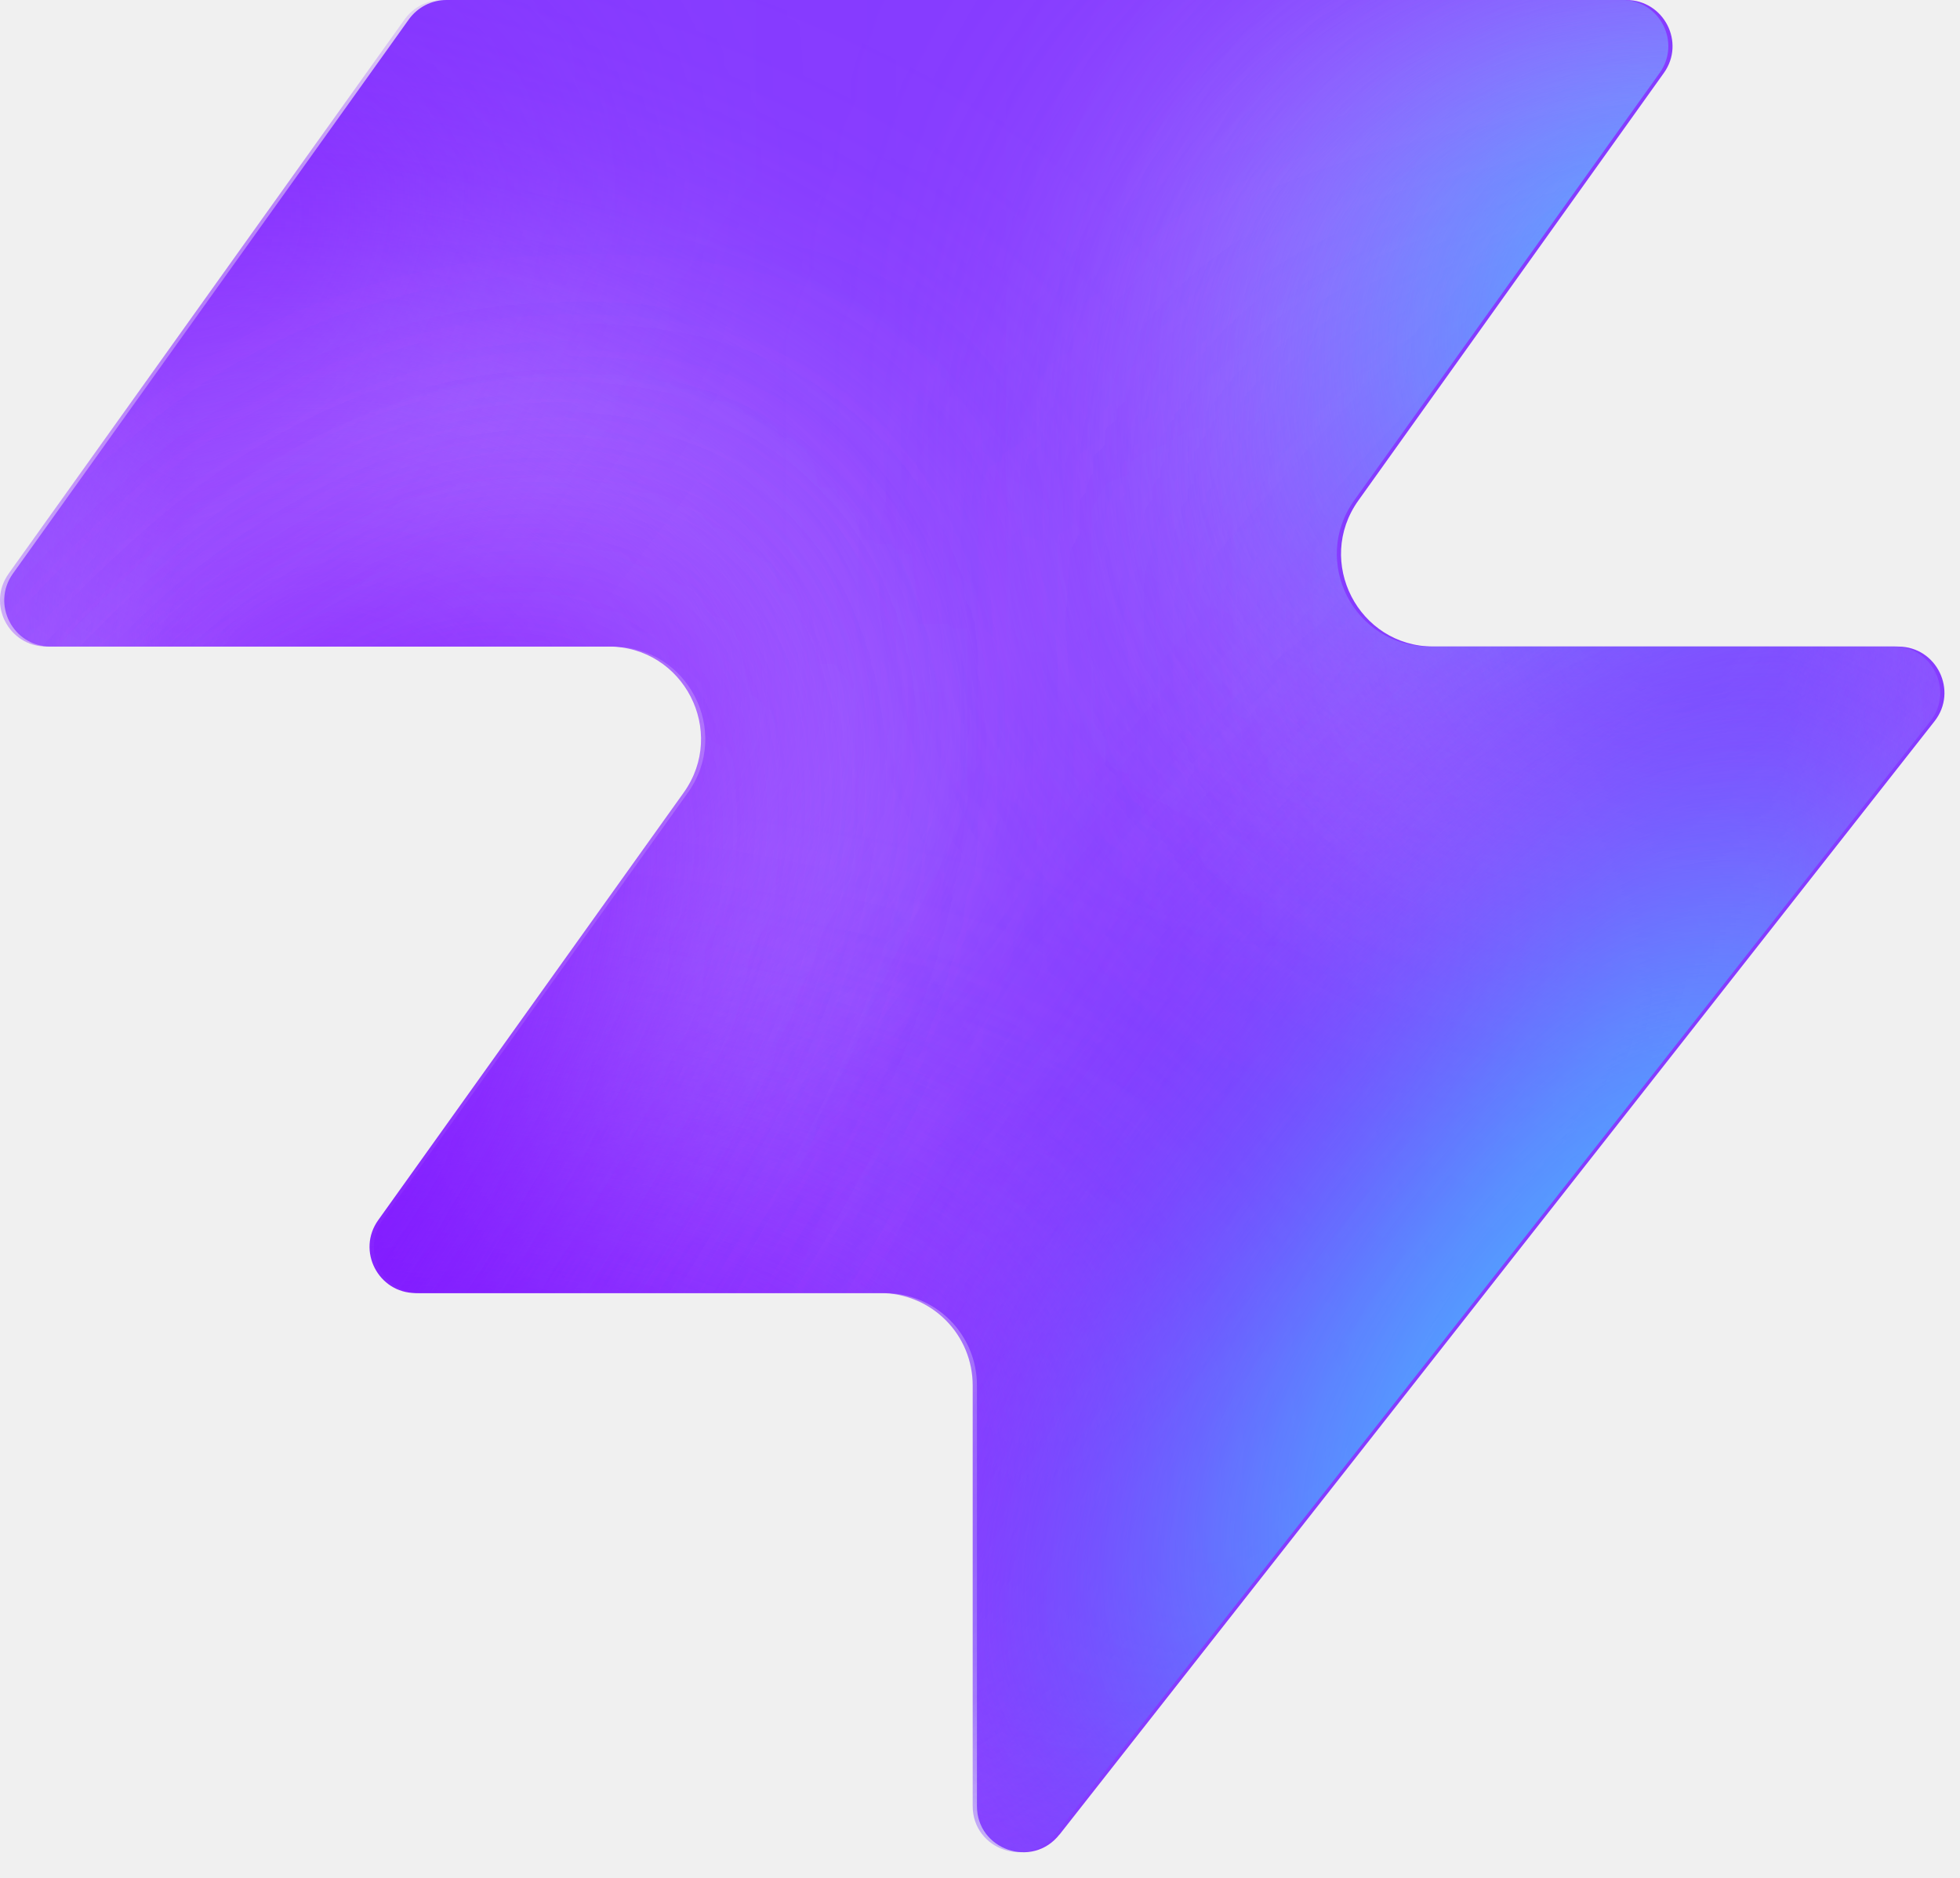
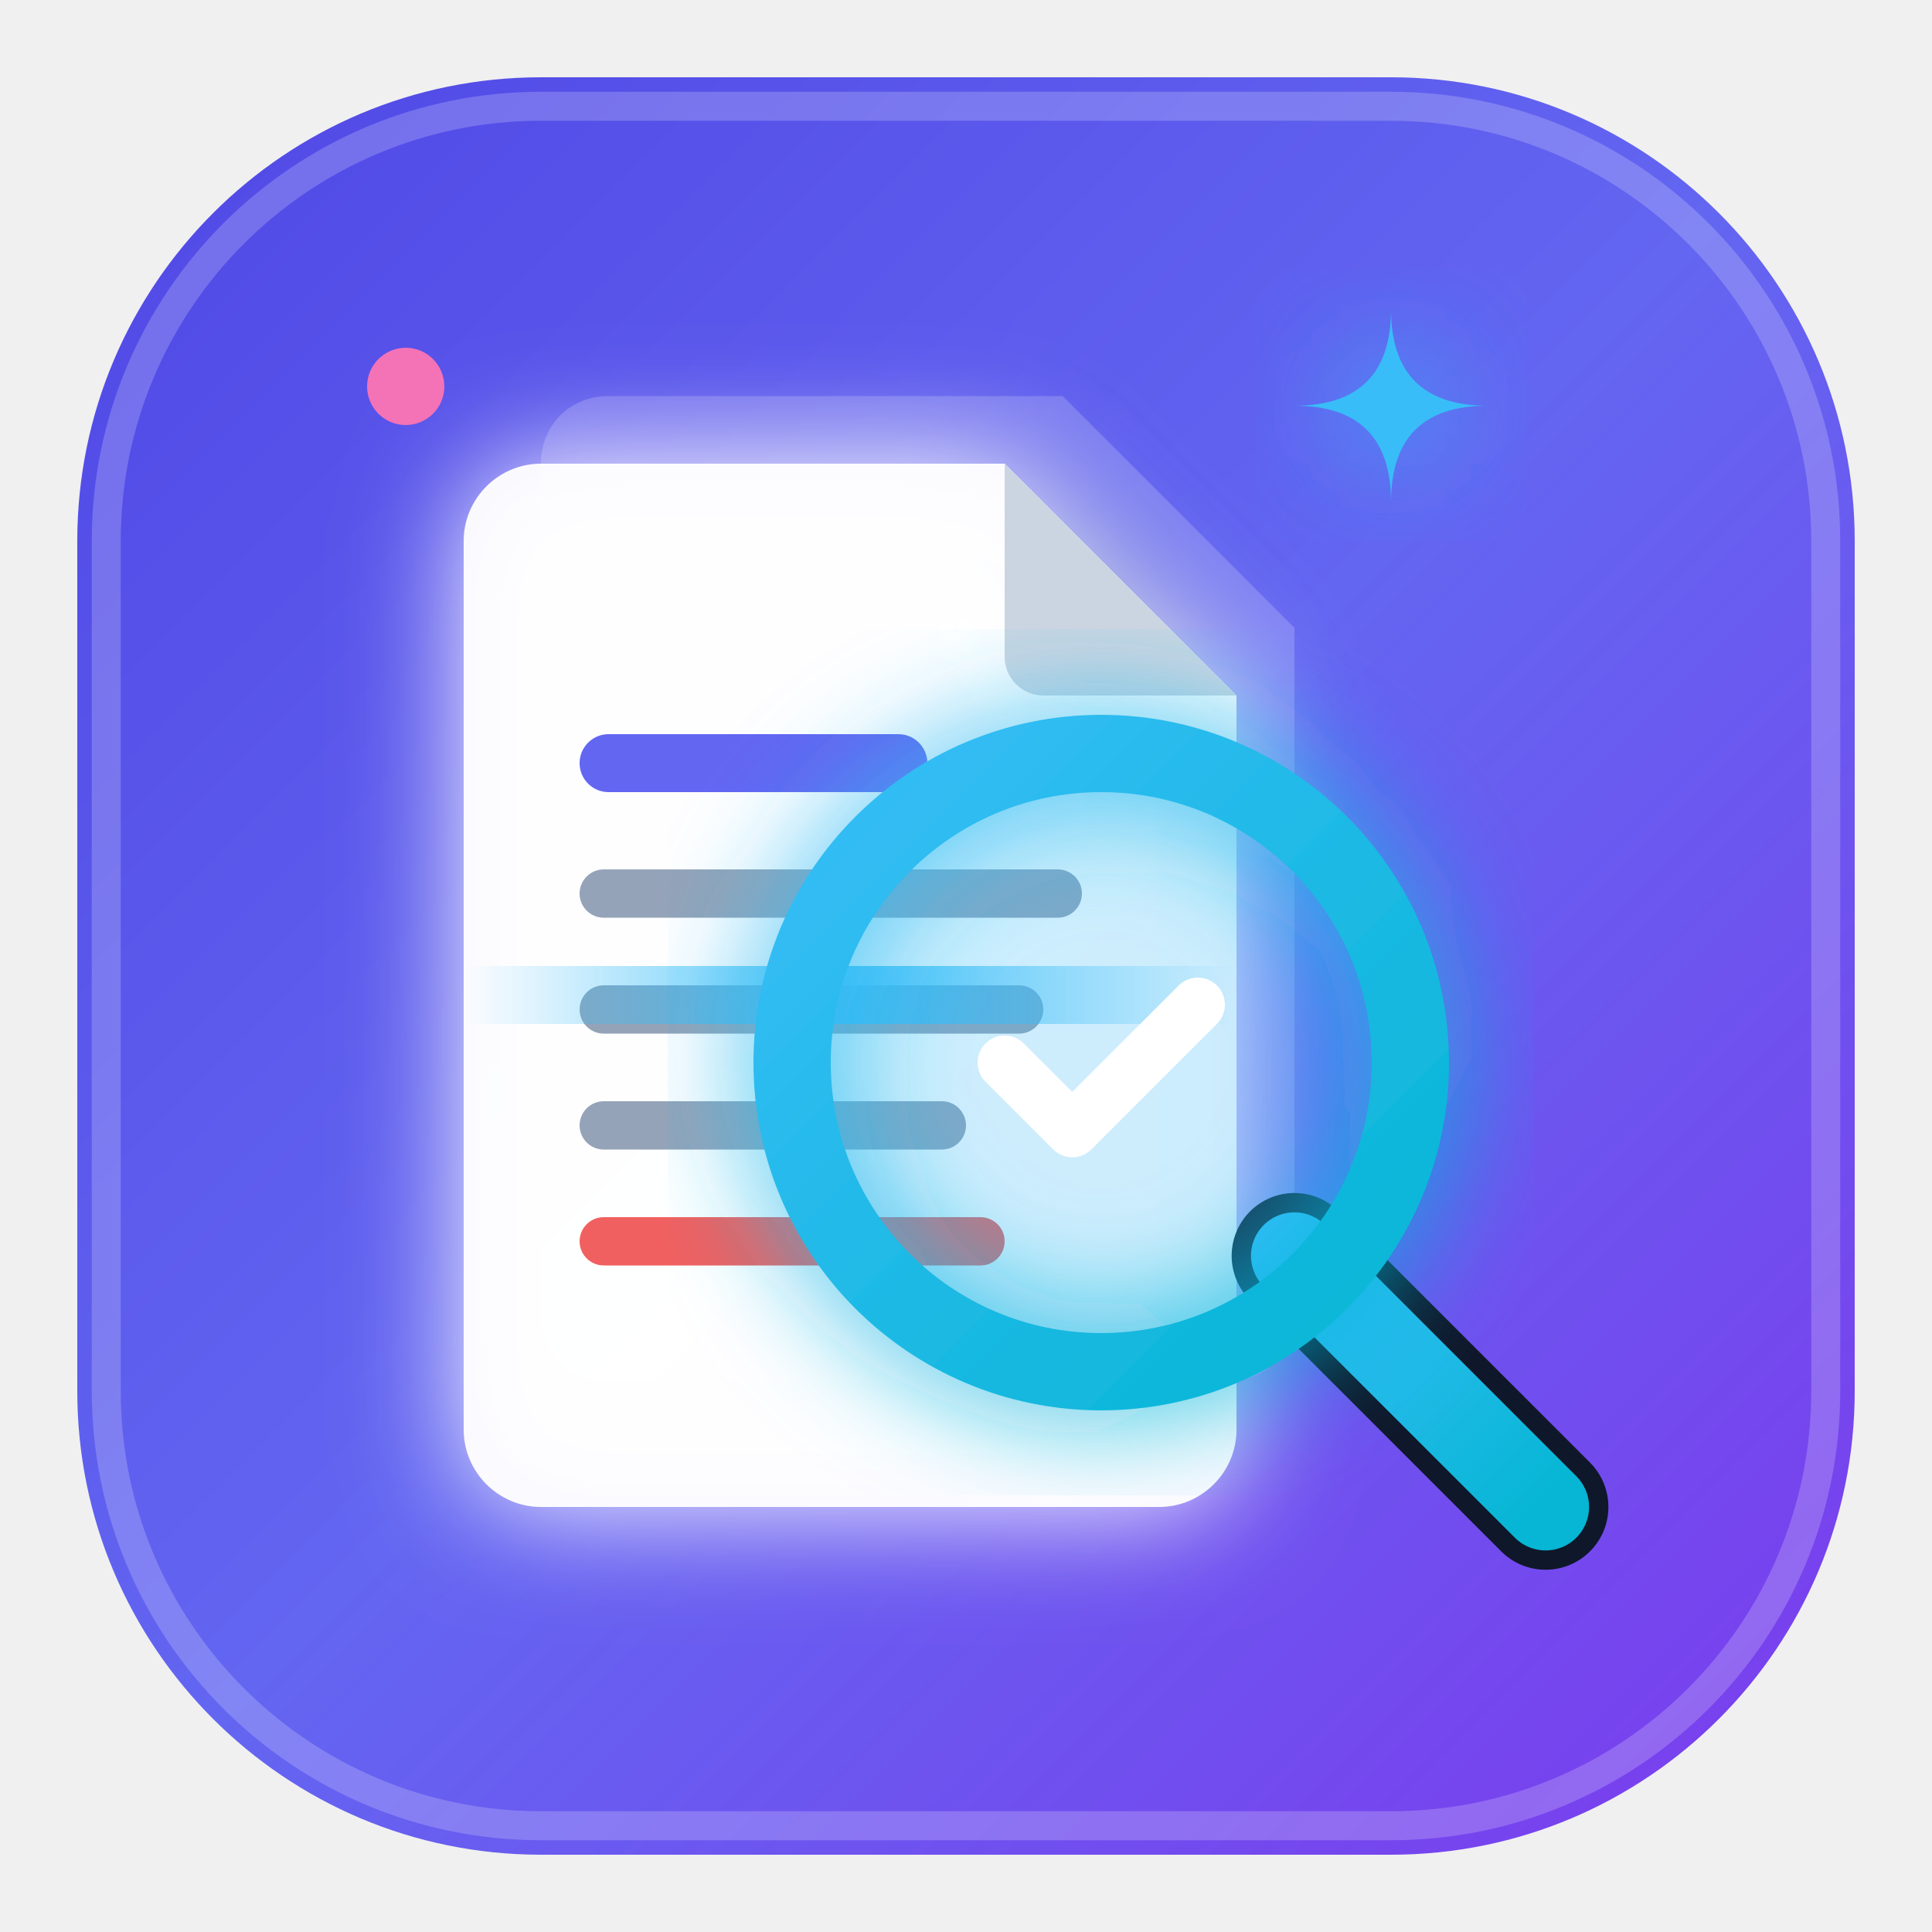
- <svg xmlns="http://www.w3.org/2000/svg" width="48" height="46" fill="none" viewBox="0 0 48 46">
-   <path fill="#863bff" d="M25.946 44.938c-.664.845-2.021.375-2.021-.698V33.937a2.26 2.26 0 0 0-2.262-2.262H10.287c-.92 0-1.456-1.04-.92-1.788l7.48-10.471c1.07-1.497 0-3.578-1.842-3.578H1.237c-.92 0-1.456-1.04-.92-1.788L10.013.474c.214-.297.556-.474.92-.474h28.894c.92 0 1.456 1.04.92 1.788l-7.48 10.471c-1.07 1.498 0 3.579 1.842 3.579h11.377c.943 0 1.473 1.088.89 1.83L25.947 44.94z" style="fill:#863bff;fill:color(display-p3 .525 .23 1);fill-opacity:1" />
-   <mask id="a" width="48" height="46" x="0" y="0" maskUnits="userSpaceOnUse" style="mask-type:alpha">
-     <path fill="#000" d="M25.842 44.938c-.664.844-2.021.375-2.021-.698V33.937a2.26 2.26 0 0 0-2.262-2.262H10.183c-.92 0-1.456-1.04-.92-1.788l7.48-10.471c1.07-1.498 0-3.579-1.842-3.579H1.133c-.92 0-1.456-1.04-.92-1.787L9.91.473c.214-.297.556-.474.92-.474h28.894c.92 0 1.456 1.04.92 1.788l-7.48 10.471c-1.07 1.498 0 3.578 1.842 3.578h11.377c.943 0 1.473 1.088.89 1.832L25.843 44.94z" style="fill:#000;fill-opacity:1" />
-   </mask>
-   <g mask="url(#a)">
-     <g filter="url(#b)">
-       <ellipse cx="5.508" cy="14.704" fill="#ede6ff" rx="5.508" ry="14.704" style="fill:#ede6ff;fill:color(display-p3 .927 .903 1);fill-opacity:1" transform="matrix(.00324 1 1 -.00324 -4.47 31.516)" />
-     </g>
-     <g filter="url(#c)">
-       <ellipse cx="10.399" cy="29.851" fill="#ede6ff" rx="10.399" ry="29.851" style="fill:#ede6ff;fill:color(display-p3 .927 .903 1);fill-opacity:1" transform="matrix(.00324 1 1 -.00324 -39.328 7.883)" />
-     </g>
-     <g filter="url(#d)">
-       <ellipse cx="5.508" cy="30.487" fill="#7e14ff" rx="5.508" ry="30.487" style="fill:#7e14ff;fill:color(display-p3 .492 .077 1);fill-opacity:1" transform="rotate(89.814 -25.913 -14.639)scale(1 -1)" />
-     </g>
-     <g filter="url(#e)">
-       <ellipse cx="5.508" cy="30.599" fill="#7e14ff" rx="5.508" ry="30.599" style="fill:#7e14ff;fill:color(display-p3 .492 .077 1);fill-opacity:1" transform="rotate(89.814 -32.644 -3.334)scale(1 -1)" />
-     </g>
-     <g filter="url(#f)">
-       <ellipse cx="5.508" cy="30.599" fill="#7e14ff" rx="5.508" ry="30.599" style="fill:#7e14ff;fill:color(display-p3 .492 .077 1);fill-opacity:1" transform="matrix(.00324 1 1 -.00324 -34.34 30.47)" />
-     </g>
-     <g filter="url(#g)">
-       <ellipse cx="14.072" cy="22.078" fill="#ede6ff" rx="14.072" ry="22.078" style="fill:#ede6ff;fill:color(display-p3 .927 .903 1);fill-opacity:1" transform="rotate(93.35 24.506 48.493)scale(-1 1)" />
-     </g>
-     <g filter="url(#h)">
-       <ellipse cx="3.47" cy="21.501" fill="#7e14ff" rx="3.47" ry="21.501" style="fill:#7e14ff;fill:color(display-p3 .492 .077 1);fill-opacity:1" transform="rotate(89.009 28.708 47.59)scale(-1 1)" />
-     </g>
-     <g filter="url(#i)">
-       <ellipse cx="3.47" cy="21.501" fill="#7e14ff" rx="3.47" ry="21.501" style="fill:#7e14ff;fill:color(display-p3 .492 .077 1);fill-opacity:1" transform="rotate(89.009 28.708 47.59)scale(-1 1)" />
-     </g>
-     <g filter="url(#j)">
-       <ellipse cx=".387" cy="8.972" fill="#7e14ff" rx="4.407" ry="29.108" style="fill:#7e14ff;fill:color(display-p3 .492 .077 1);fill-opacity:1" transform="rotate(39.51 .387 8.972)" />
-     </g>
-     <g filter="url(#k)">
-       <ellipse cx="47.523" cy="-6.092" fill="#7e14ff" rx="4.407" ry="29.108" style="fill:#7e14ff;fill:color(display-p3 .492 .077 1);fill-opacity:1" transform="rotate(37.892 47.523 -6.092)" />
-     </g>
-     <g filter="url(#l)">
-       <ellipse cx="41.412" cy="6.333" fill="#47bfff" rx="5.971" ry="9.665" style="fill:#47bfff;fill:color(display-p3 .28 .748 1);fill-opacity:1" transform="rotate(37.892 41.412 6.333)" />
-     </g>
-     <g filter="url(#m)">
-       <ellipse cx="-1.879" cy="38.332" fill="#7e14ff" rx="4.407" ry="29.108" style="fill:#7e14ff;fill:color(display-p3 .492 .077 1);fill-opacity:1" transform="rotate(37.892 -1.88 38.332)" />
-     </g>
-     <g filter="url(#n)">
-       <ellipse cx="-1.879" cy="38.332" fill="#7e14ff" rx="4.407" ry="29.108" style="fill:#7e14ff;fill:color(display-p3 .492 .077 1);fill-opacity:1" transform="rotate(37.892 -1.88 38.332)" />
-     </g>
-     <g filter="url(#o)">
-       <ellipse cx="35.651" cy="29.907" fill="#7e14ff" rx="4.407" ry="29.108" style="fill:#7e14ff;fill:color(display-p3 .492 .077 1);fill-opacity:1" transform="rotate(37.892 35.651 29.907)" />
-     </g>
-     <g filter="url(#p)">
-       <ellipse cx="38.418" cy="32.4" fill="#47bfff" rx="5.971" ry="15.297" style="fill:#47bfff;fill:color(display-p3 .28 .748 1);fill-opacity:1" transform="rotate(37.892 38.418 32.4)" />
-     </g>
-   </g>
+ <svg xmlns="http://www.w3.org/2000/svg" viewBox="0 0 100 100" width="100%" height="100%">
  <defs>
-     <filter id="b" width="60.045" height="41.654" x="-19.77" y="16.149" color-interpolation-filters="sRGB" filterUnits="userSpaceOnUse">
-       <feFlood flood-opacity="0" result="BackgroundImageFix" />
-       <feBlend in="SourceGraphic" in2="BackgroundImageFix" result="shape" />
-       <feGaussianBlur result="effect1_foregroundBlur_2002_17158" stdDeviation="7.659" />
-     </filter>
-     <filter id="c" width="90.34" height="51.437" x="-54.613" y="-7.533" color-interpolation-filters="sRGB" filterUnits="userSpaceOnUse">
-       <feFlood flood-opacity="0" result="BackgroundImageFix" />
-       <feBlend in="SourceGraphic" in2="BackgroundImageFix" result="shape" />
-       <feGaussianBlur result="effect1_foregroundBlur_2002_17158" stdDeviation="7.659" />
-     </filter>
-     <filter id="d" width="79.355" height="29.4" x="-49.64" y="2.03" color-interpolation-filters="sRGB" filterUnits="userSpaceOnUse">
-       <feFlood flood-opacity="0" result="BackgroundImageFix" />
-       <feBlend in="SourceGraphic" in2="BackgroundImageFix" result="shape" />
-       <feGaussianBlur result="effect1_foregroundBlur_2002_17158" stdDeviation="4.596" />
-     </filter>
-     <filter id="e" width="79.579" height="29.4" x="-45.045" y="20.029" color-interpolation-filters="sRGB" filterUnits="userSpaceOnUse">
-       <feFlood flood-opacity="0" result="BackgroundImageFix" />
-       <feBlend in="SourceGraphic" in2="BackgroundImageFix" result="shape" />
-       <feGaussianBlur result="effect1_foregroundBlur_2002_17158" stdDeviation="4.596" />
-     </filter>
-     <filter id="f" width="79.579" height="29.4" x="-43.513" y="21.178" color-interpolation-filters="sRGB" filterUnits="userSpaceOnUse">
-       <feFlood flood-opacity="0" result="BackgroundImageFix" />
-       <feBlend in="SourceGraphic" in2="BackgroundImageFix" result="shape" />
-       <feGaussianBlur result="effect1_foregroundBlur_2002_17158" stdDeviation="4.596" />
-     </filter>
-     <filter id="g" width="74.749" height="58.852" x="15.756" y="-17.901" color-interpolation-filters="sRGB" filterUnits="userSpaceOnUse">
-       <feFlood flood-opacity="0" result="BackgroundImageFix" />
-       <feBlend in="SourceGraphic" in2="BackgroundImageFix" result="shape" />
-       <feGaussianBlur result="effect1_foregroundBlur_2002_17158" stdDeviation="7.659" />
-     </filter>
-     <filter id="h" width="61.377" height="25.362" x="23.548" y="2.284" color-interpolation-filters="sRGB" filterUnits="userSpaceOnUse">
-       <feFlood flood-opacity="0" result="BackgroundImageFix" />
-       <feBlend in="SourceGraphic" in2="BackgroundImageFix" result="shape" />
-       <feGaussianBlur result="effect1_foregroundBlur_2002_17158" stdDeviation="4.596" />
-     </filter>
-     <filter id="i" width="61.377" height="25.362" x="23.548" y="2.284" color-interpolation-filters="sRGB" filterUnits="userSpaceOnUse">
-       <feFlood flood-opacity="0" result="BackgroundImageFix" />
-       <feBlend in="SourceGraphic" in2="BackgroundImageFix" result="shape" />
-       <feGaussianBlur result="effect1_foregroundBlur_2002_17158" stdDeviation="4.596" />
-     </filter>
-     <filter id="j" width="56.045" height="63.649" x="-27.636" y="-22.853" color-interpolation-filters="sRGB" filterUnits="userSpaceOnUse">
-       <feFlood flood-opacity="0" result="BackgroundImageFix" />
-       <feBlend in="SourceGraphic" in2="BackgroundImageFix" result="shape" />
-       <feGaussianBlur result="effect1_foregroundBlur_2002_17158" stdDeviation="4.596" />
-     </filter>
-     <filter id="k" width="54.814" height="64.646" x="20.116" y="-38.415" color-interpolation-filters="sRGB" filterUnits="userSpaceOnUse">
-       <feFlood flood-opacity="0" result="BackgroundImageFix" />
-       <feBlend in="SourceGraphic" in2="BackgroundImageFix" result="shape" />
-       <feGaussianBlur result="effect1_foregroundBlur_2002_17158" stdDeviation="4.596" />
-     </filter>
-     <filter id="l" width="33.541" height="35.313" x="24.641" y="-11.323" color-interpolation-filters="sRGB" filterUnits="userSpaceOnUse">
-       <feFlood flood-opacity="0" result="BackgroundImageFix" />
-       <feBlend in="SourceGraphic" in2="BackgroundImageFix" result="shape" />
-       <feGaussianBlur result="effect1_foregroundBlur_2002_17158" stdDeviation="4.596" />
-     </filter>
-     <filter id="m" width="54.814" height="64.646" x="-29.286" y="6.009" color-interpolation-filters="sRGB" filterUnits="userSpaceOnUse">
-       <feFlood flood-opacity="0" result="BackgroundImageFix" />
-       <feBlend in="SourceGraphic" in2="BackgroundImageFix" result="shape" />
-       <feGaussianBlur result="effect1_foregroundBlur_2002_17158" stdDeviation="4.596" />
-     </filter>
-     <filter id="n" width="54.814" height="64.646" x="-29.286" y="6.009" color-interpolation-filters="sRGB" filterUnits="userSpaceOnUse">
-       <feFlood flood-opacity="0" result="BackgroundImageFix" />
-       <feBlend in="SourceGraphic" in2="BackgroundImageFix" result="shape" />
-       <feGaussianBlur result="effect1_foregroundBlur_2002_17158" stdDeviation="4.596" />
-     </filter>
-     <filter id="o" width="54.814" height="64.646" x="8.244" y="-2.416" color-interpolation-filters="sRGB" filterUnits="userSpaceOnUse">
-       <feFlood flood-opacity="0" result="BackgroundImageFix" />
-       <feBlend in="SourceGraphic" in2="BackgroundImageFix" result="shape" />
-       <feGaussianBlur result="effect1_foregroundBlur_2002_17158" stdDeviation="4.596" />
-     </filter>
-     <filter id="p" width="39.409" height="43.623" x="18.713" y="10.588" color-interpolation-filters="sRGB" filterUnits="userSpaceOnUse">
-       <feFlood flood-opacity="0" result="BackgroundImageFix" />
-       <feBlend in="SourceGraphic" in2="BackgroundImageFix" result="shape" />
-       <feGaussianBlur result="effect1_foregroundBlur_2002_17158" stdDeviation="4.596" />
+     <linearGradient id="bgGrad" x1="0%" y1="0%" x2="100%" y2="100%">
+       <stop offset="0%" stop-color="#4F46E5" />
+       <stop offset="50%" stop-color="#6366F1" />
+       <stop offset="100%" stop-color="#7C3AED" />
+     </linearGradient>
+     <linearGradient id="lensGrad" x1="0%" y1="0%" x2="100%" y2="100%">
+       <stop offset="0%" stop-color="#38BDF8" />
+       <stop offset="100%" stop-color="#06B6D4" />
+     </linearGradient>
+     <linearGradient id="beamGrad" x1="0%" y1="0%" x2="100%" y2="0%">
+       <stop offset="0%" stop-color="#38BDF8" stop-opacity="0" />
+       <stop offset="50%" stop-color="#38BDF8" stop-opacity="0.9" />
+       <stop offset="100%" stop-color="#38BDF8" stop-opacity="0" />
+     </linearGradient>
+     <filter id="glow" x="-20%" y="-20%" width="140%" height="140%">
+       <feGaussianBlur stdDeviation="3" result="blur" />
+       <feComposite in="SourceGraphic" in2="blur" operator="over" />
    </filter>
  </defs>
+   <rect x="4" y="4" width="92" height="92" rx="24" fill="url(#bgGrad)" />
+   <rect x="5.5" y="5.5" width="89" height="89" rx="22.5" fill="none" stroke="#FFFFFF" stroke-opacity="0.2" stroke-width="1.5" />
+   <path d="M28 24 C28 22 29.5 20.5 31.5 20.5 L55 20.5 L67 32.5 L67 68 C67 70 65.5 71.5 63.5 71.5 L31.5 71.5 C29.5 71.5 28 70 28 68 Z" fill="#FFFFFF" fill-opacity="0.18" />
+   <g filter="url(#glow)">
+     <path d="M24 28 C24 25.8 25.8 24 28 24 L52 24 L64 36 L64 74 C64 76.2 62.2 78 60 78 L28 78 C25.8 78 24 76.2 24 74 Z" fill="#FFFFFF" fill-opacity="0.95" />
+     <path d="M52 24 L64 36 L54 36 C52.9 36 52 35.1 52 34 Z" fill="#CBD5E1" />
+   </g>
+   <rect x="30" y="38" width="18" height="3" rx="1.5" fill="#6366F1" />
+   <rect x="30" y="45" width="26" height="2.5" rx="1.25" fill="#94A3B8" />
+   <rect x="30" y="51" width="24" height="2.5" rx="1.25" fill="#94A3B8" />
+   <rect x="30" y="57" width="20" height="2.5" rx="1.25" fill="#94A3B8" />
+   <rect x="30" y="63" width="22" height="2.5" rx="1.25" fill="#EF4444" fill-opacity="0.85" />
+   <rect x="24" y="50" width="40" height="3" fill="url(#beamGrad)" />
+   <g transform="translate(14, 12)">
+     <path d="M53 53 L66 66" stroke="#0F172A" stroke-width="6.5" stroke-linecap="round" />
+     <path d="M53 53 L66 66" stroke="url(#lensGrad)" stroke-width="4.5" stroke-linecap="round" />
+     <circle cx="43" cy="43" r="16" fill="#38BDF8" fill-opacity="0.25" />
+     <circle cx="43" cy="43" r="16" fill="none" stroke="url(#lensGrad)" stroke-width="4" filter="url(#glow)" />
+     <path d="M38 43 L41.5 46.5 L48 40" fill="none" stroke="#FFFFFF" stroke-width="2.8" stroke-linecap="round" stroke-linejoin="round" />
+   </g>
+   <path d="M72 16 Q72 21 77 21 Q72 21 72 26 Q72 21 67 21 Q72 21 72 16 Z" fill="#38BDF8" filter="url(#glow)" />
+   <circle cx="21" cy="20" r="2" fill="#F472B6" />
</svg>
